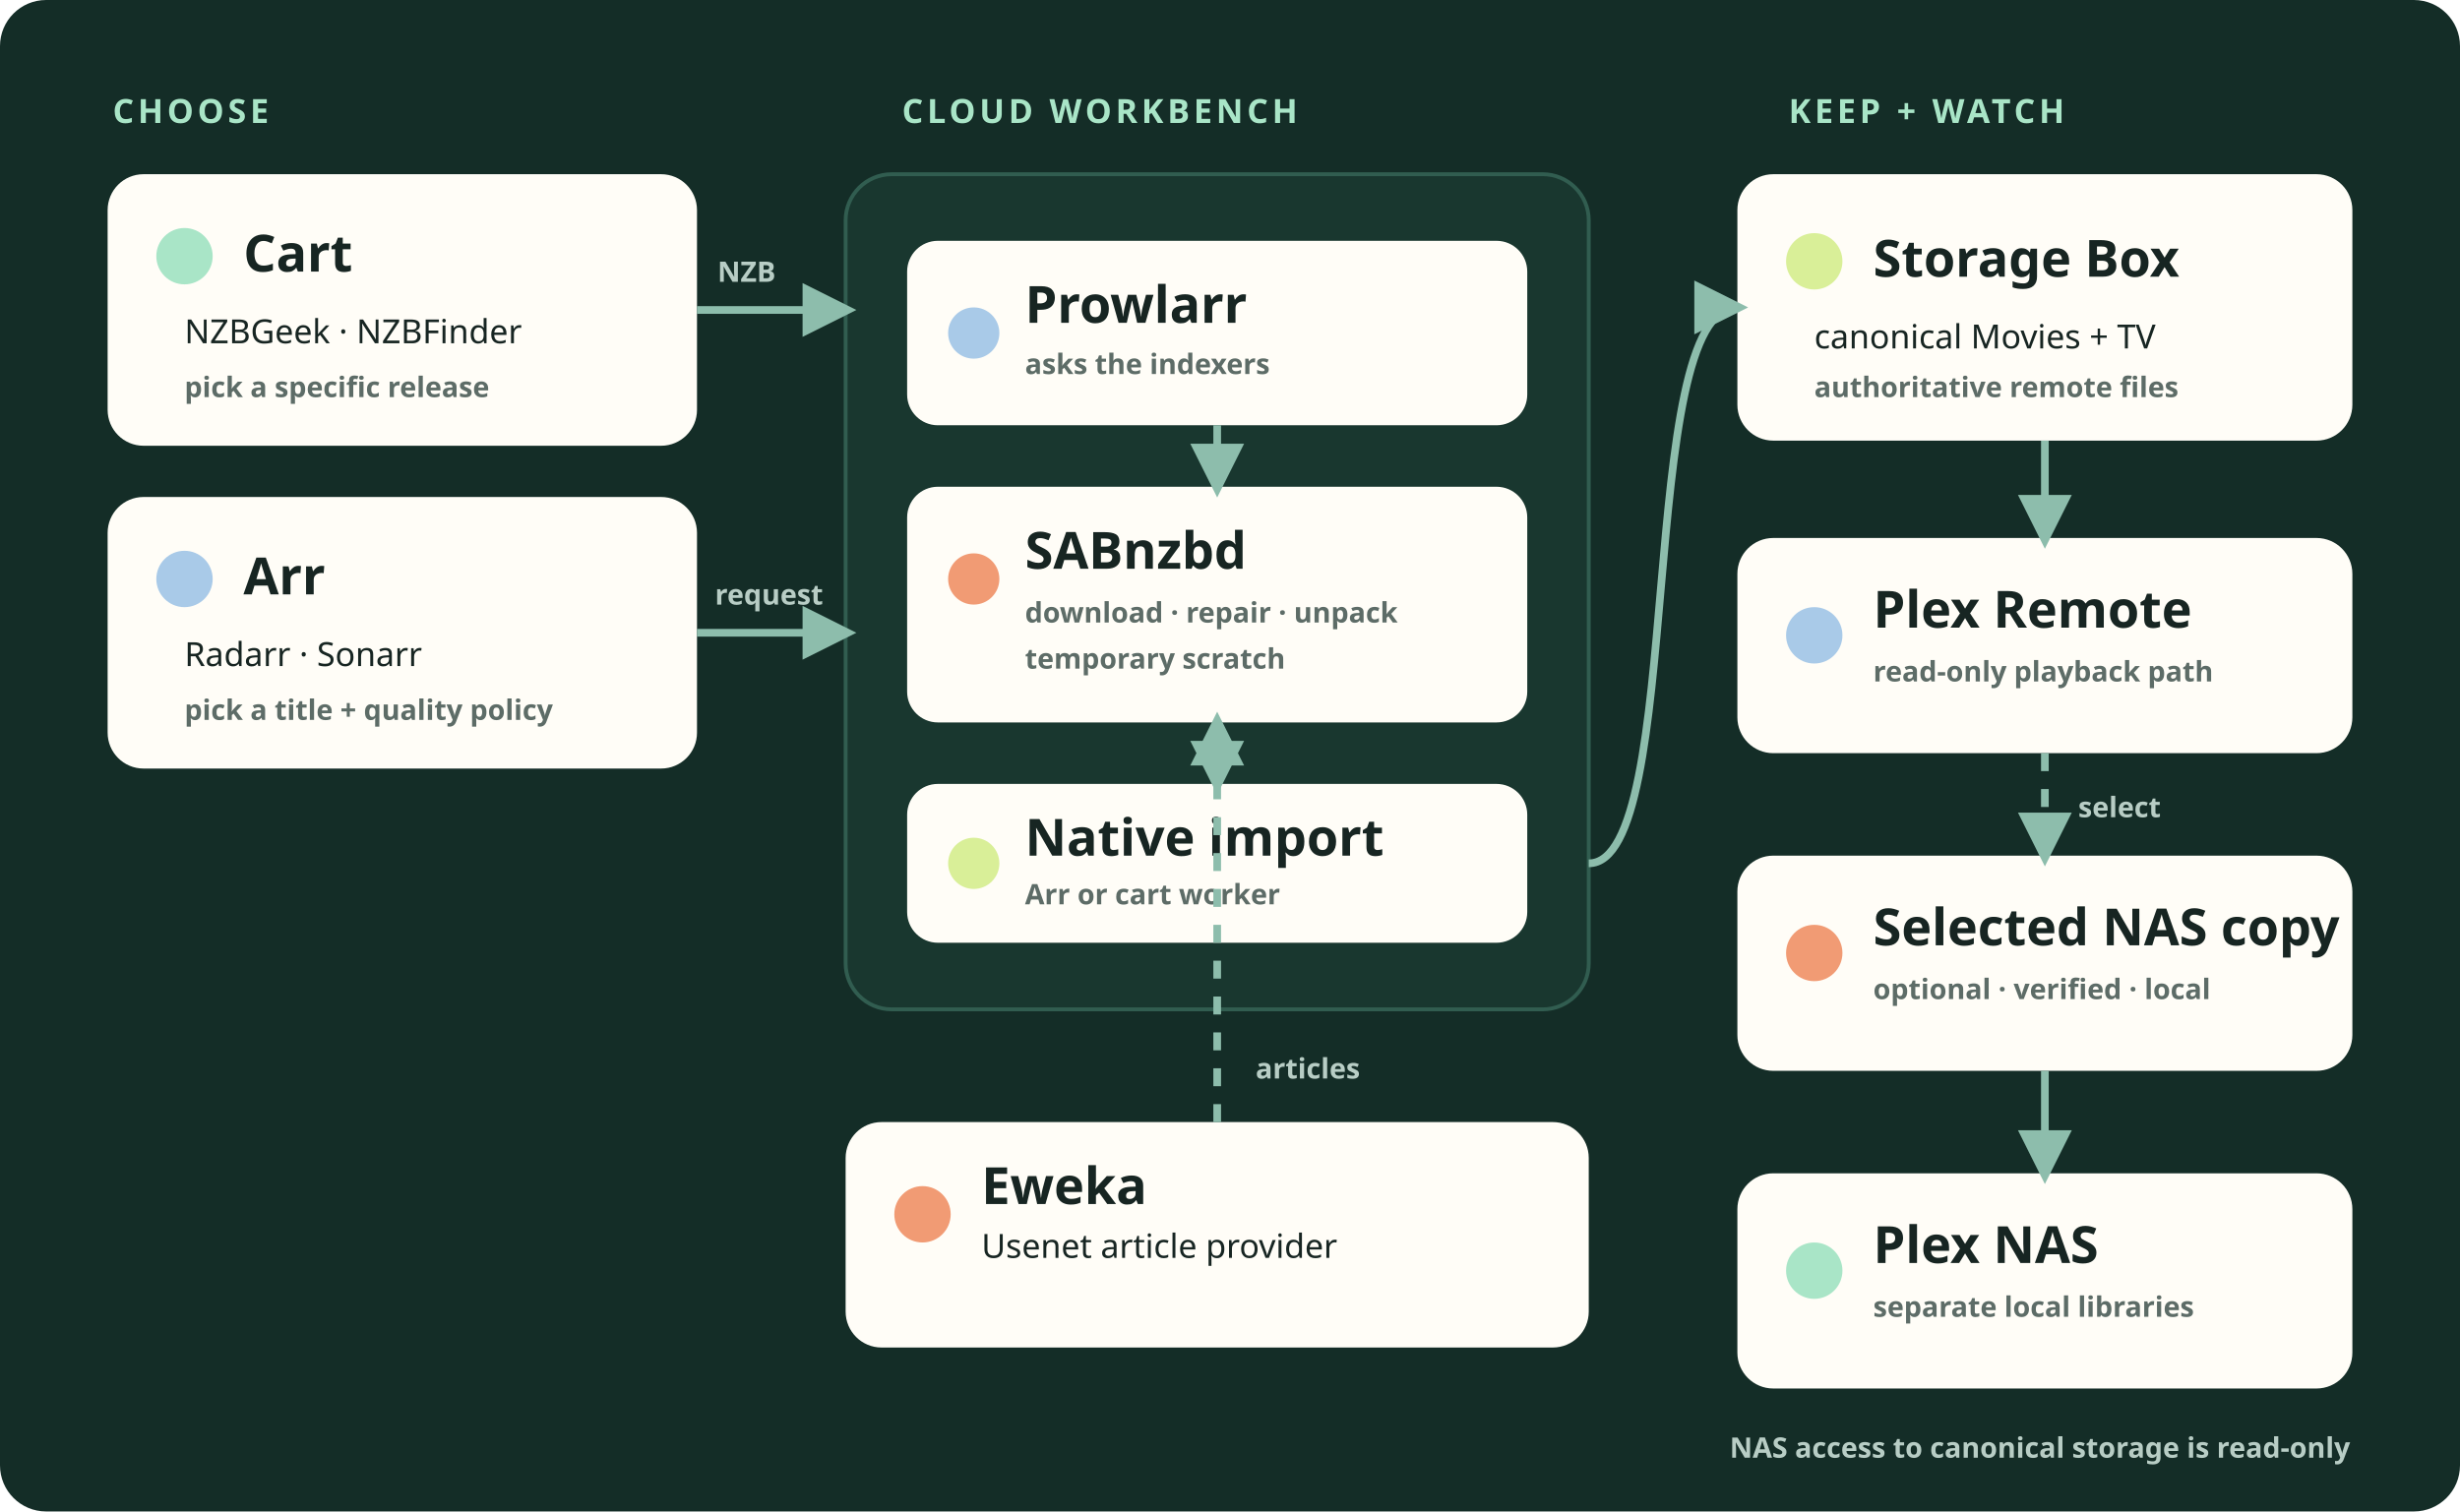
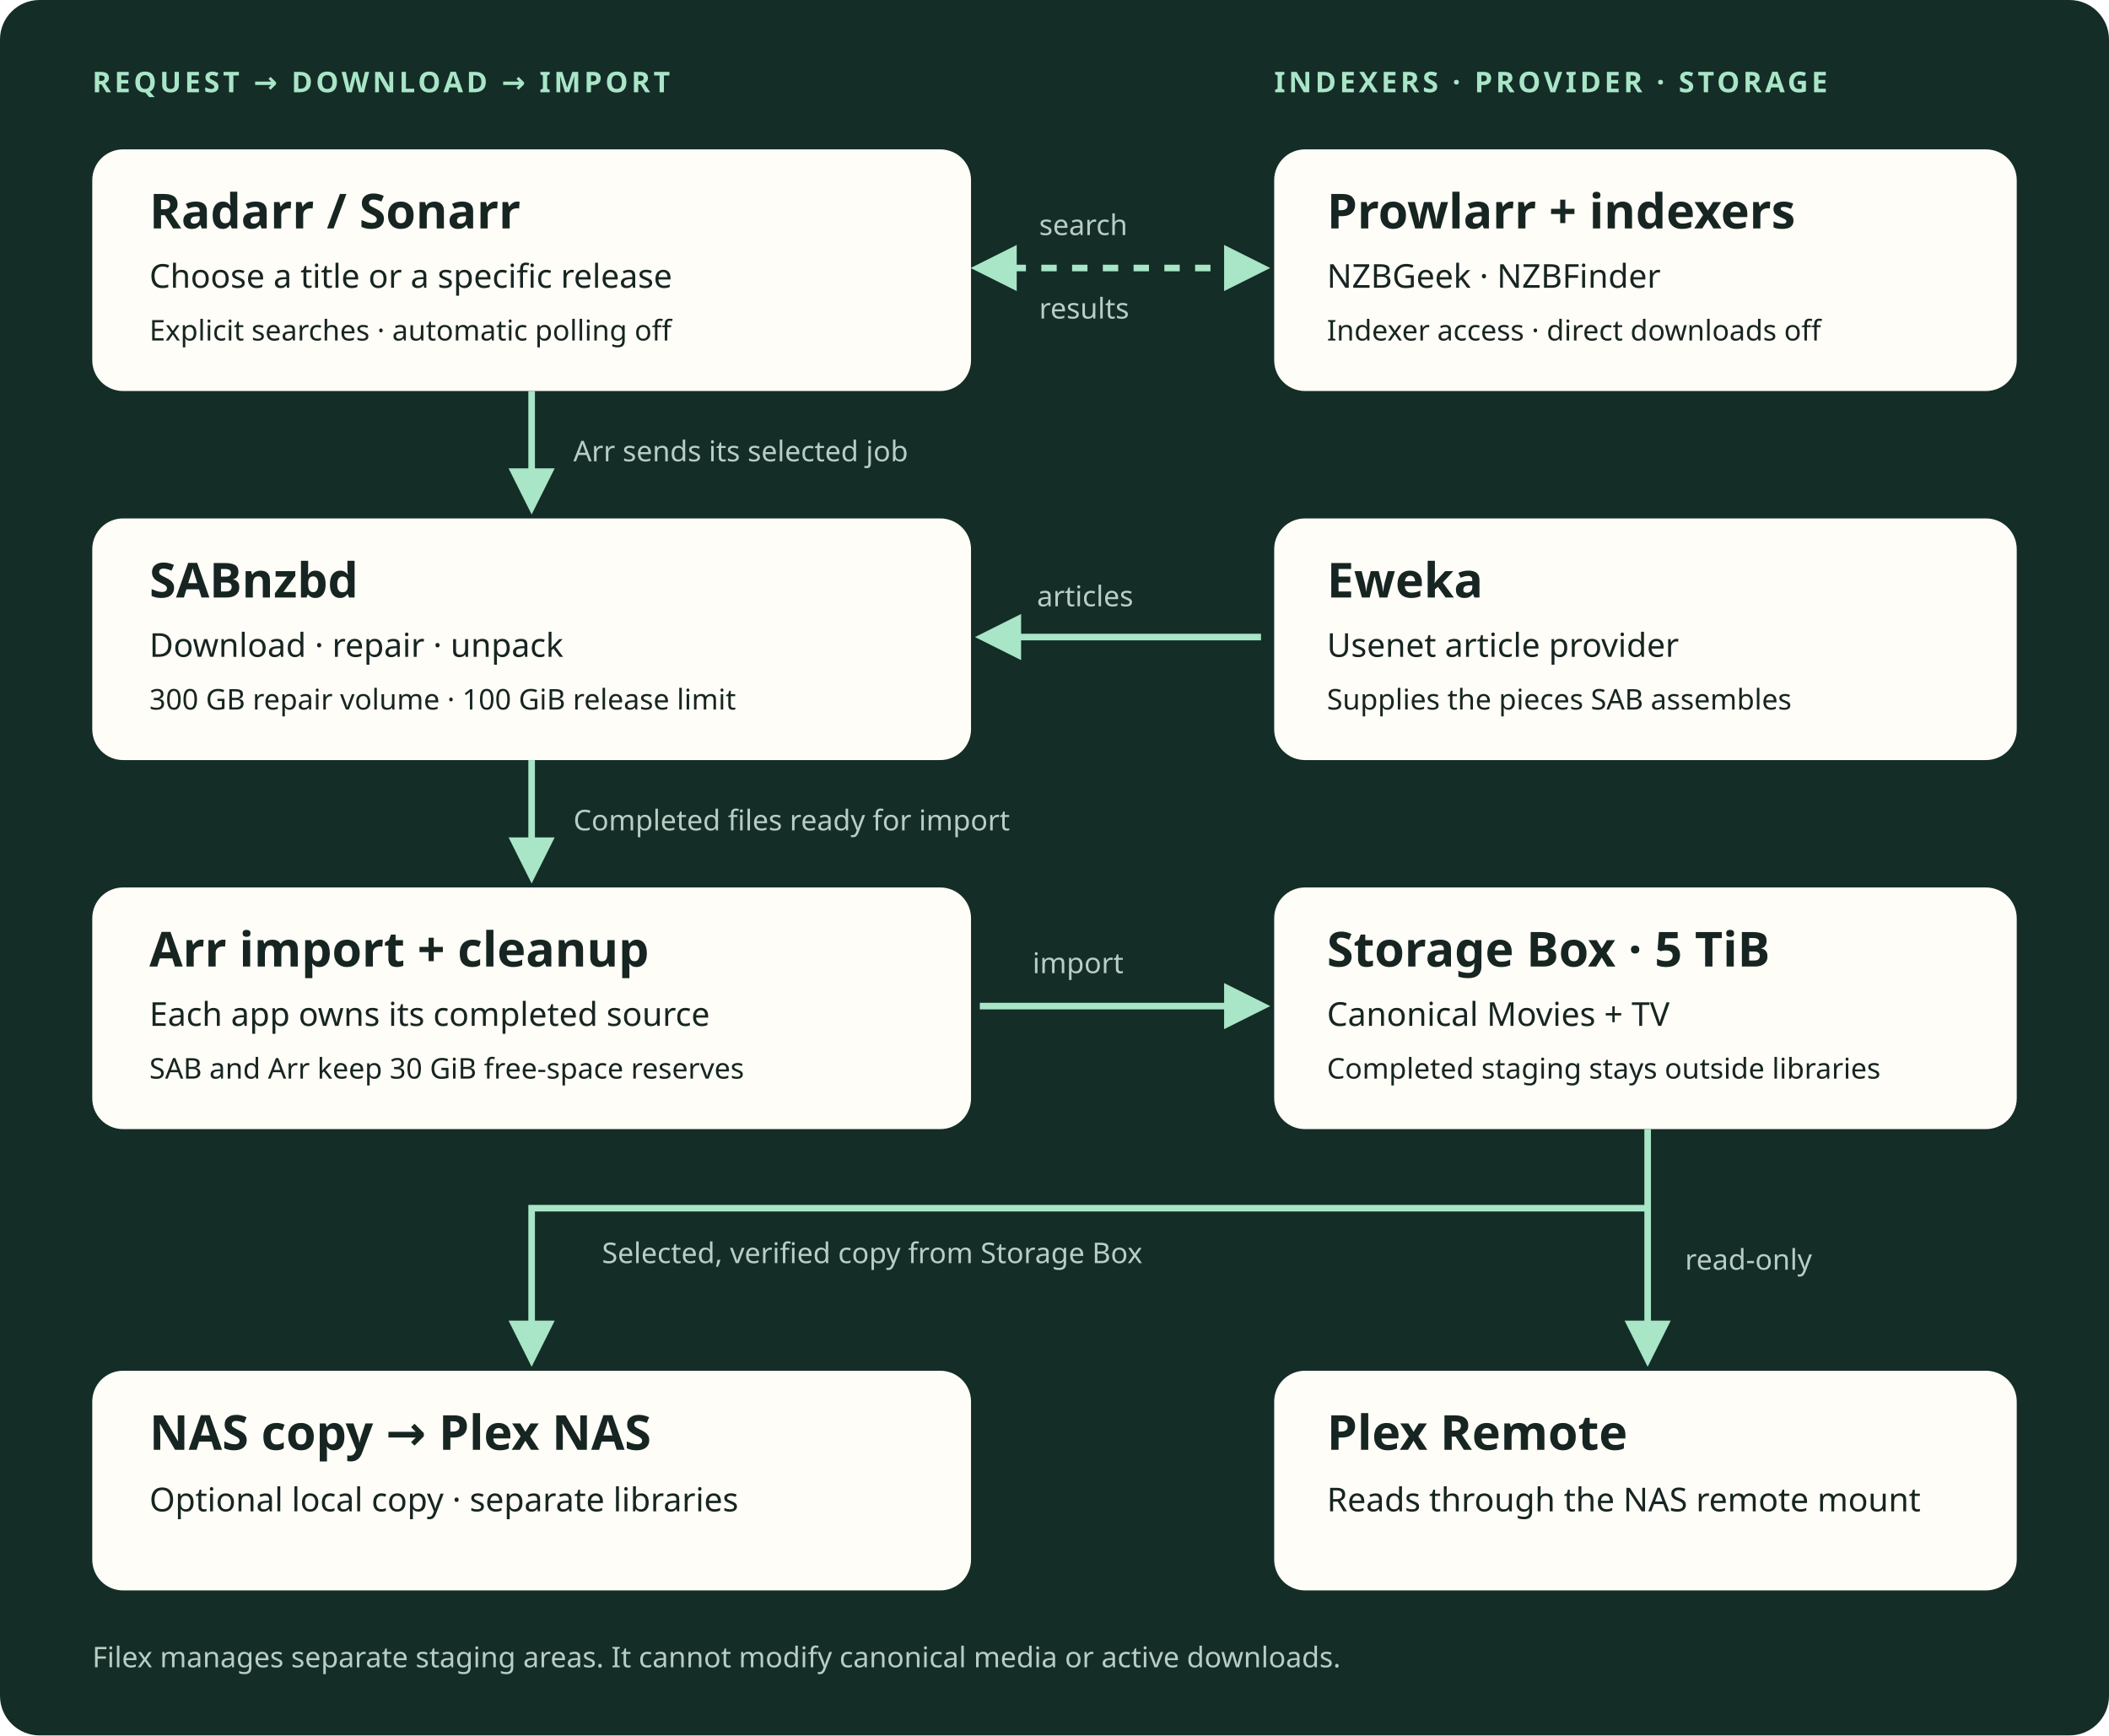
- <svg xmlns="http://www.w3.org/2000/svg" viewBox="0 0 960 590" role="img" aria-labelledby="title desc">
+ <svg xmlns="http://www.w3.org/2000/svg" viewBox="0 0 960 790" role="img" aria-labelledby="title desc">
  <defs>
    <marker id="arrow" viewBox="0 0 10 10" refX="8" refY="5" markerWidth="7" markerHeight="7" orient="auto-start-reverse">
-       <path d="M0 0 10 5 0 10z" fill="#8dbdac" />
+       <path d="M0 0 10 5 0 10z" fill="#a9e5c7" />
    </marker>
    <style>
-       .bg{fill:#142d27}.zone{fill:#19372f;stroke:#315d50;stroke-width:1.5}.box{fill:#fffdf7}.muted{fill:#b8cdc5}.ink{fill:#172522}.mint{fill:#a9e5c7}.lime{fill:#d9ef98}.coral{fill:#f19b74}.blue{fill:#a9cae8}.label{font:700 13px system-ui,sans-serif;letter-spacing:1.5px}.title{font:700 20px system-ui,sans-serif}.small{font:500 13px system-ui,sans-serif}.tiny{font:600 11px system-ui,sans-serif}.flow{fill:none;stroke:#8dbdac;stroke-width:3;marker-end:url(#arrow)}.dash{stroke-dasharray:7 7}
+       .bg{fill:#142d27}.box{fill:#fffdf7}.muted{fill:#b8cdc5}.ink{fill:#172522}.mint{fill:#a9e5c7}.label{font:700 13px system-ui,sans-serif;letter-spacing:1.5px}.title{font:700 22px system-ui,sans-serif}.small{font:500 15px system-ui,sans-serif}.tiny{font:500 13px system-ui,sans-serif}.flow{fill:none;stroke:#a9e5c7;stroke-width:3;marker-end:url(#arrow)}.search{stroke-dasharray:7 7;marker-start:url(#arrow)}
    </style>
  </defs>
-   <rect class="bg" width="960" height="590" rx="18" />
-   <text x="44" y="48" class="label mint">CHOOSE</text>
-   <rect x="42" y="68" width="230" height="106" rx="14" class="box" />
-   <circle cx="72" cy="100" r="11" class="mint" />
-   <text x="95" y="106" class="title ink">Cart</text>
-   <text x="72" y="134" class="small ink">NZBGeek · NZBFinder</text>
-   <text x="72" y="155" class="tiny" fill="#5d6c67">pick a specific release</text>
-   <rect x="42" y="194" width="230" height="106" rx="14" class="box" />
-   <circle cx="72" cy="226" r="11" class="blue" />
-   <text x="95" y="232" class="title ink">Arr</text>
-   <text x="72" y="260" class="small ink">Radarr · Sonarr</text>
-   <text x="72" y="281" class="tiny" fill="#5d6c67">pick a title + quality policy</text>
-   <text x="352" y="48" class="label mint">CLOUD WORKBENCH</text>
-   <rect x="330" y="68" width="290" height="326" rx="18" class="zone" />
-   <rect x="354" y="94" width="242" height="72" rx="12" class="box" />
-   <circle cx="380" cy="130" r="10" class="blue" />
-   <text x="400" y="126" class="title ink">Prowlarr</text>
-   <text x="400" y="146" class="tiny" fill="#5d6c67">asks the indexers</text>
-   <rect x="354" y="190" width="242" height="92" rx="12" class="box" />
-   <circle cx="380" cy="226" r="10" class="coral" />
-   <text x="400" y="222" class="title ink">SABnzbd</text>
-   <text x="400" y="243" class="tiny" fill="#5d6c67">download · repair · unpack</text>
-   <text x="400" y="261" class="tiny" fill="#5d6c67">temporary scratch</text>
-   <rect x="354" y="306" width="242" height="62" rx="12" class="box" />
-   <circle cx="380" cy="337" r="10" class="lime" />
-   <text x="400" y="334" class="title ink">Native import</text>
-   <text x="400" y="353" class="tiny" fill="#5d6c67">Arr or cart worker</text>
-   <rect x="330" y="438" width="290" height="88" rx="14" class="box" />
-   <circle cx="360" cy="474" r="11" class="coral" />
-   <text x="383" y="470" class="title ink">Eweka</text>
-   <text x="383" y="491" class="small ink">Usenet article provider</text>
-   <text x="698" y="48" class="label mint">KEEP + WATCH</text>
-   <rect x="678" y="68" width="240" height="104" rx="14" class="box" />
-   <circle cx="708" cy="102" r="11" class="lime" />
-   <text x="731" y="108" class="title ink">Storage Box</text>
-   <text x="708" y="136" class="small ink">canonical Movies + TV</text>
-   <text x="708" y="155" class="tiny" fill="#5d6c67">authoritative remote files</text>
-   <rect x="678" y="210" width="240" height="84" rx="14" class="box" />
-   <circle cx="708" cy="248" r="11" class="blue" />
-   <text x="731" y="245" class="title ink">Plex Remote</text>
-   <text x="731" y="266" class="tiny" fill="#5d6c67">read-only playback path</text>
-   <rect x="678" y="334" width="240" height="84" rx="14" class="box" />
-   <circle cx="708" cy="372" r="11" class="coral" />
-   <text x="731" y="369" class="title ink">Selected NAS copy</text>
-   <text x="731" y="390" class="tiny" fill="#5d6c67">optional · verified · local</text>
-   <rect x="678" y="458" width="240" height="84" rx="14" class="box" />
-   <circle cx="708" cy="496" r="11" class="mint" />
-   <text x="731" y="493" class="title ink">Plex NAS</text>
-   <text x="731" y="514" class="tiny" fill="#5d6c67">separate local libraries</text>
-   <path d="M272 121H330" class="flow" />
-   <text x="280" y="110" class="tiny muted">NZB</text>
-   <path d="M272 247H330" class="flow" />
-   <text x="279" y="236" class="tiny muted">request</text>
-   <path d="M475 166v24" class="flow" />
-   <path d="M475 282v24" class="flow" />
-   <path d="M620 337c38 0 18-217 58-217" class="flow" />
-   <path d="M475 438v-156" class="flow dash" />
-   <text x="490" y="421" class="tiny muted">articles</text>
-   <path d="M798 172v38" class="flow" />
-   <path d="M798 294v40" class="flow dash" />
-   <text x="811" y="319" class="tiny muted">select</text>
-   <path d="M798 418v40" class="flow" />
-   <text x="675" y="569" class="tiny muted">NAS access to canonical storage is read-only</text>
+   <rect class="bg" width="960" height="790" rx="18" />
+   <text x="42" y="42" class="label mint">REQUEST → DOWNLOAD → IMPORT</text>
+   <text x="580" y="42" class="label mint">INDEXERS · PROVIDER · STORAGE</text>
+   <rect x="42" y="68" width="400" height="110" rx="14" class="box" />
+   <text x="68" y="104" class="title ink">Radarr / Sonarr</text>
+   <text x="68" y="131" class="small ink">Choose a title or a specific release</text>
+   <text x="68" y="155" class="tiny ink">Explicit searches · automatic polling off</text>
+   <rect x="580" y="68" width="338" height="110" rx="14" class="box" />
+   <text x="604" y="104" class="title ink">Prowlarr + indexers</text>
+   <text x="604" y="131" class="small ink">NZBGeek · NZBFinder</text>
+   <text x="604" y="155" class="tiny ink">Indexer access · direct downloads off</text>
+   <path d="M446 122H574" class="flow search" />
+   <text x="473" y="107" class="tiny muted">search</text>
+   <text x="473" y="145" class="tiny muted">results</text>
+   <path d="M242 178v52" class="flow" />
+   <text x="261" y="210" class="tiny muted">Arr sends its selected job</text>
+   <rect x="42" y="236" width="400" height="110" rx="14" class="box" />
+   <text x="68" y="272" class="title ink">SABnzbd</text>
+   <text x="68" y="299" class="small ink">Download · repair · unpack</text>
+   <text x="68" y="323" class="tiny ink">300 GB repair volume · 100 GiB release limit</text>
+   <rect x="580" y="236" width="338" height="110" rx="14" class="box" />
+   <text x="604" y="272" class="title ink">Eweka</text>
+   <text x="604" y="299" class="small ink">Usenet article provider</text>
+   <text x="604" y="323" class="tiny ink">Supplies the pieces SAB assembles</text>
+   <path d="M574 290H448" class="flow" />
+   <text x="472" y="276" class="tiny muted">articles</text>
+   <path d="M242 346v52" class="flow" />
+   <text x="261" y="378" class="tiny muted">Completed files ready for import</text>
+   <rect x="42" y="404" width="400" height="110" rx="14" class="box" />
+   <text x="68" y="440" class="title ink">Arr import + cleanup</text>
+   <text x="68" y="467" class="small ink">Each app owns its completed source</text>
+   <text x="68" y="491" class="tiny ink">SAB and Arr keep 30 GiB free-space reserves</text>
+   <rect x="580" y="404" width="338" height="110" rx="14" class="box" />
+   <text x="604" y="440" class="title ink">Storage Box · 5 TiB</text>
+   <text x="604" y="467" class="small ink">Canonical Movies + TV</text>
+   <text x="604" y="491" class="tiny ink">Completed staging stays outside libraries</text>
+   <path d="M446 458H574" class="flow" />
+   <text x="470" y="443" class="tiny muted">import</text>
+   <path d="M750 514v104" class="flow" />
+   <text x="767" y="578" class="tiny muted">read-only</text>
+   <path d="M750 550H242v68" class="flow" />
+   <text x="274" y="575" class="tiny muted">Selected, verified copy from Storage Box</text>
+   <rect x="42" y="624" width="400" height="100" rx="14" class="box" />
+   <text x="68" y="660" class="title ink">NAS copy → Plex NAS</text>
+   <text x="68" y="688" class="small ink">Optional local copy · separate libraries</text>
+   <rect x="580" y="624" width="338" height="100" rx="14" class="box" />
+   <text x="604" y="660" class="title ink">Plex Remote</text>
+   <text x="604" y="688" class="small ink">Reads through the NAS remote mount</text>
+   <text x="42" y="759" class="tiny muted">Filex manages separate staging areas. It cannot modify canonical media or active downloads.</text>
</svg>
